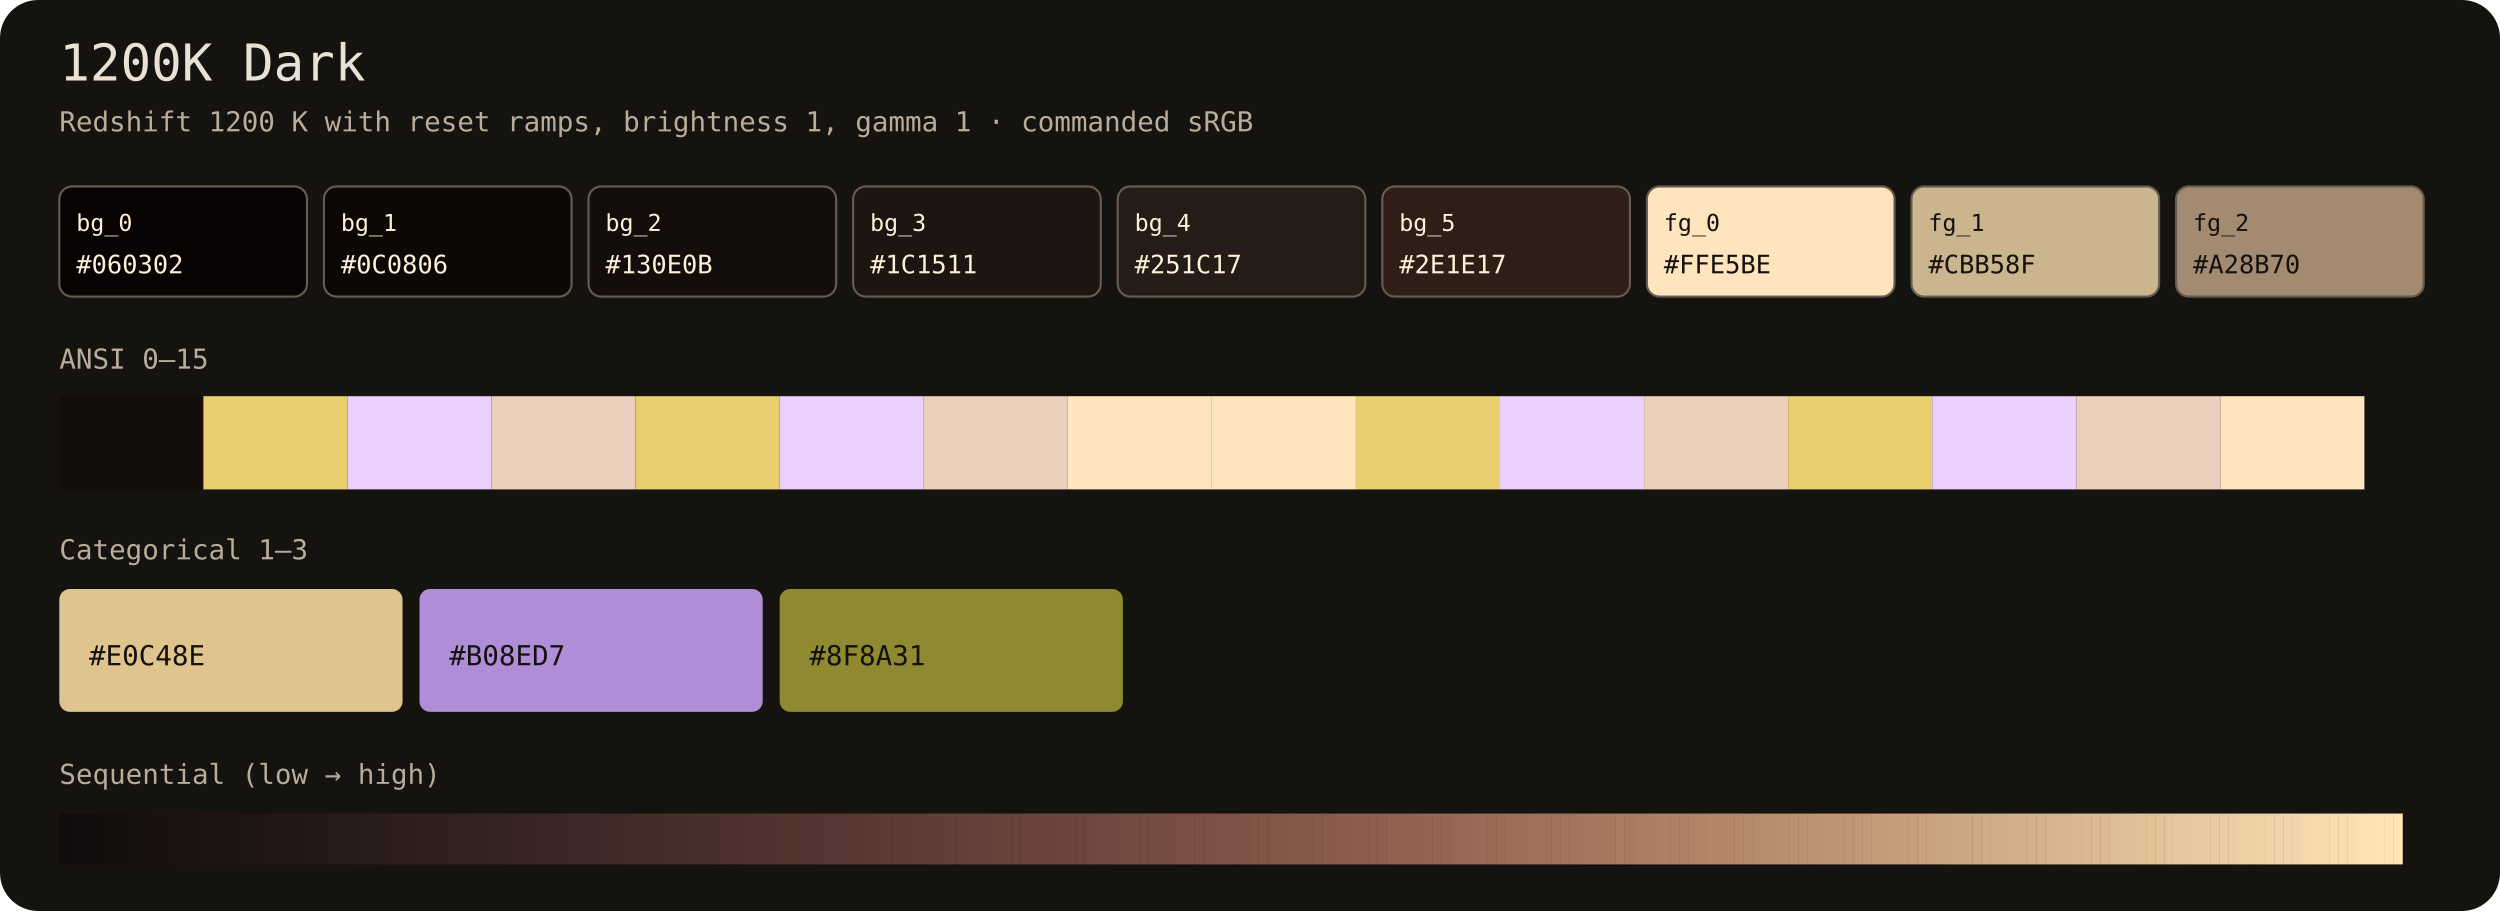
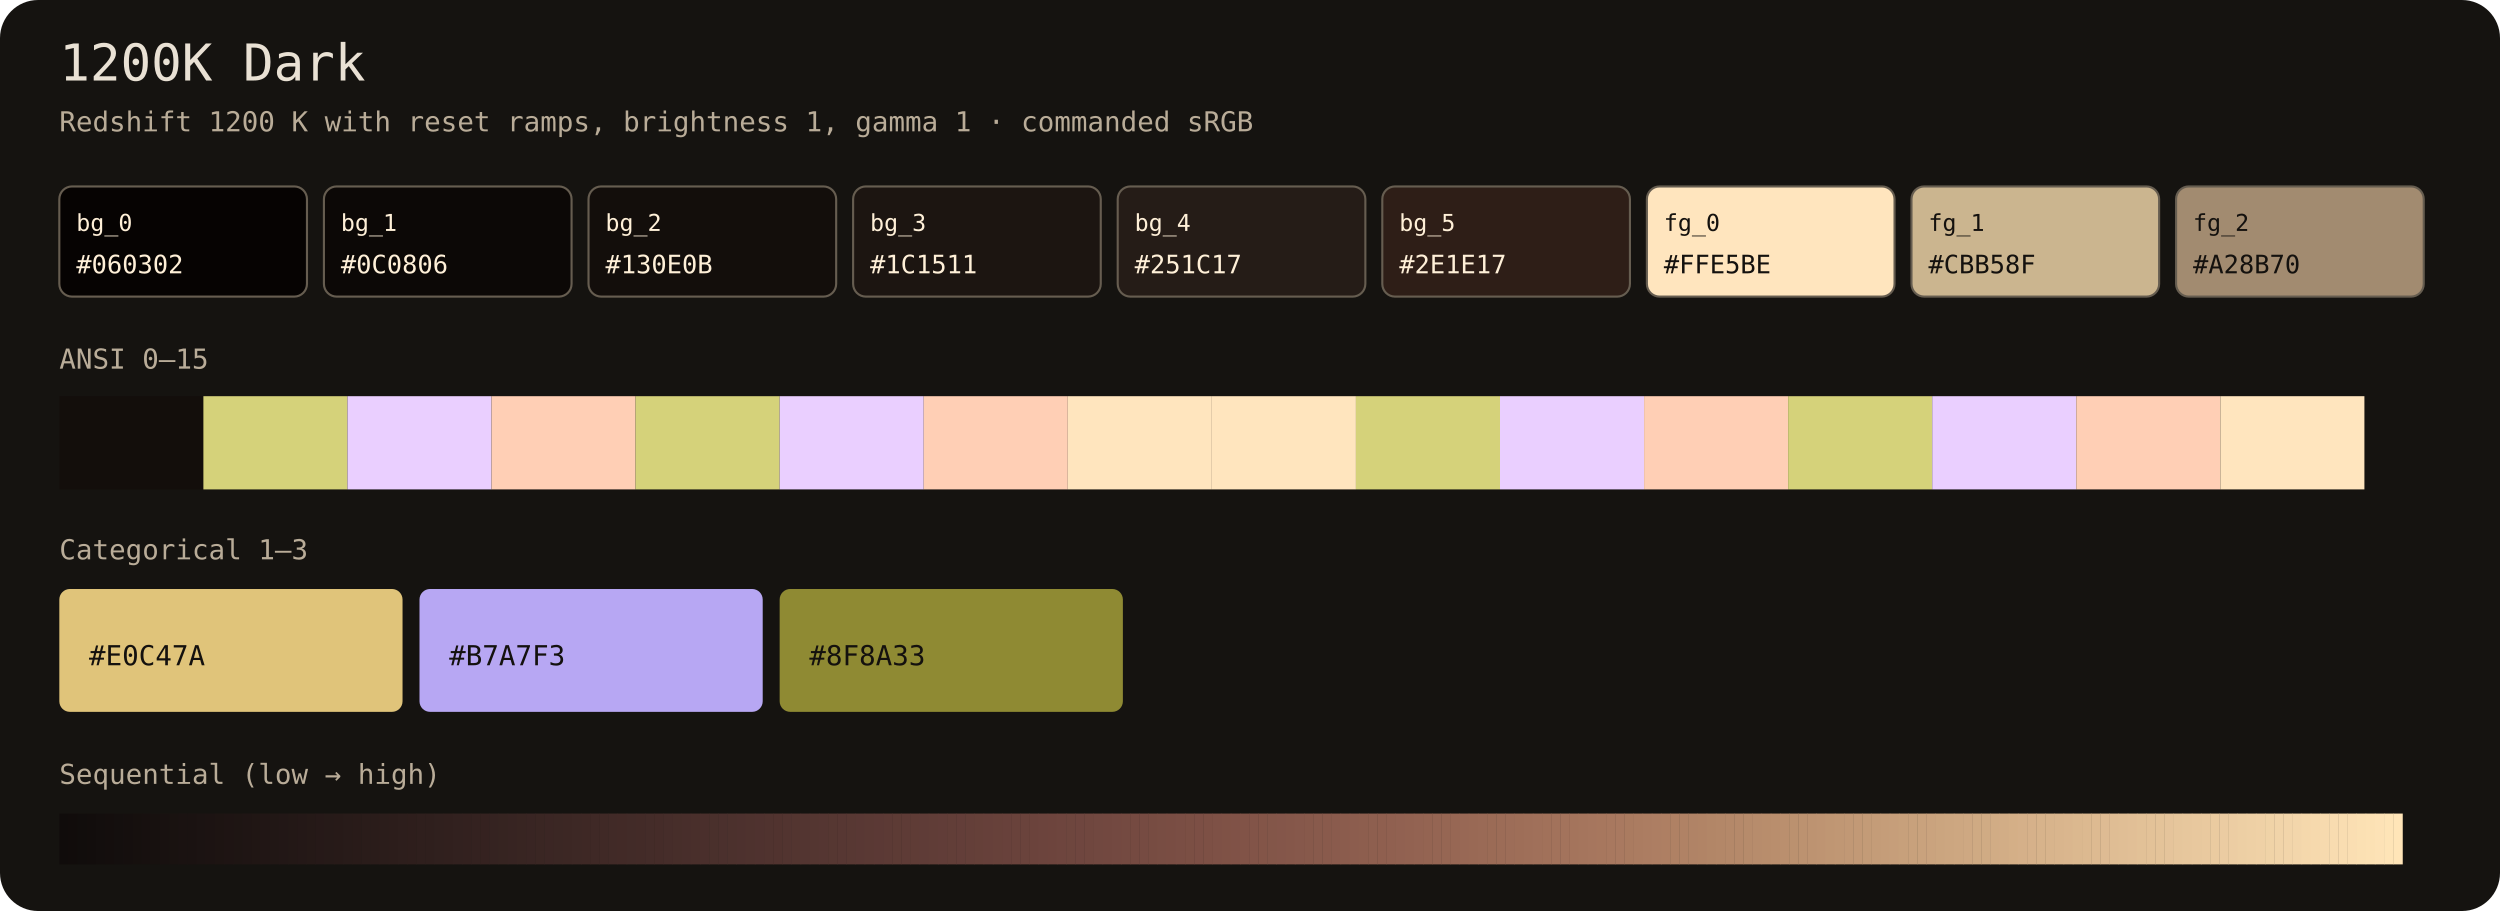
<svg xmlns="http://www.w3.org/2000/svg" width="1180" height="430" viewBox="0 0 1180 430">
  <rect width="100%" height="100%" rx="18" fill="#151310" />
  <text x="28" y="38" fill="#E9E1D4" font-size="24" font-family="ui-monospace, SFMono-Regular, Menlo, monospace">1200K Dark</text>
  <text x="28" y="62" fill="#B9AC98" font-size="13" font-family="ui-monospace, SFMono-Regular, Menlo, monospace">Redshift 1200 K with reset ramps, brightness 1, gamma 1 · commanded sRGB</text>
  <rect x="28.00" y="88" width="116.89" height="52" rx="6" fill="#060302" stroke="#665D50" />
  <text x="36" y="109" fill="#FFF0D8" font-size="11" font-family="ui-monospace, SFMono-Regular, Menlo, monospace">bg_0</text>
  <text x="36" y="129" fill="#FFF0D8" font-size="12" font-family="ui-monospace, SFMono-Regular, Menlo, monospace">#060302</text>
  <rect x="152.89" y="88" width="116.89" height="52" rx="6" fill="#0C0806" stroke="#665D50" />
  <text x="160.889" y="109" fill="#FFF0D8" font-size="11" font-family="ui-monospace, SFMono-Regular, Menlo, monospace">bg_1</text>
  <text x="160.889" y="129" fill="#FFF0D8" font-size="12" font-family="ui-monospace, SFMono-Regular, Menlo, monospace">#0C0806</text>
  <rect x="277.78" y="88" width="116.89" height="52" rx="6" fill="#130E0B" stroke="#665D50" />
  <text x="285.778" y="109" fill="#FFF0D8" font-size="11" font-family="ui-monospace, SFMono-Regular, Menlo, monospace">bg_2</text>
  <text x="285.778" y="129" fill="#FFF0D8" font-size="12" font-family="ui-monospace, SFMono-Regular, Menlo, monospace">#130E0B</text>
  <rect x="402.67" y="88" width="116.89" height="52" rx="6" fill="#1C1511" stroke="#665D50" />
  <text x="410.667" y="109" fill="#FFF0D8" font-size="11" font-family="ui-monospace, SFMono-Regular, Menlo, monospace">bg_3</text>
  <text x="410.667" y="129" fill="#FFF0D8" font-size="12" font-family="ui-monospace, SFMono-Regular, Menlo, monospace">#1C1511</text>
  <rect x="527.56" y="88" width="116.89" height="52" rx="6" fill="#251C17" stroke="#665D50" />
  <text x="535.556" y="109" fill="#FFF0D8" font-size="11" font-family="ui-monospace, SFMono-Regular, Menlo, monospace">bg_4</text>
  <text x="535.556" y="129" fill="#FFF0D8" font-size="12" font-family="ui-monospace, SFMono-Regular, Menlo, monospace">#251C17</text>
  <rect x="652.44" y="88" width="116.89" height="52" rx="6" fill="#2E1E17" stroke="#665D50" />
  <text x="660.444" y="109" fill="#FFF0D8" font-size="11" font-family="ui-monospace, SFMono-Regular, Menlo, monospace">bg_5</text>
  <text x="660.444" y="129" fill="#FFF0D8" font-size="12" font-family="ui-monospace, SFMono-Regular, Menlo, monospace">#2E1E17</text>
  <rect x="777.33" y="88" width="116.89" height="52" rx="6" fill="#FFE5BE" stroke="#665D50" />
  <text x="785.333" y="109" fill="#14110E" font-size="11" font-family="ui-monospace, SFMono-Regular, Menlo, monospace">fg_0</text>
  <text x="785.333" y="129" fill="#14110E" font-size="12" font-family="ui-monospace, SFMono-Regular, Menlo, monospace">#FFE5BE</text>
  <rect x="902.22" y="88" width="116.89" height="52" rx="6" fill="#CBB58F" stroke="#665D50" />
  <text x="910.222" y="109" fill="#14110E" font-size="11" font-family="ui-monospace, SFMono-Regular, Menlo, monospace">fg_1</text>
  <text x="910.222" y="129" fill="#14110E" font-size="12" font-family="ui-monospace, SFMono-Regular, Menlo, monospace">#CBB58F</text>
  <rect x="1027.11" y="88" width="116.89" height="52" rx="6" fill="#A28B70" stroke="#665D50" />
  <text x="1035.111" y="109" fill="#14110E" font-size="11" font-family="ui-monospace, SFMono-Regular, Menlo, monospace">fg_2</text>
  <text x="1035.111" y="129" fill="#14110E" font-size="12" font-family="ui-monospace, SFMono-Regular, Menlo, monospace">#A28B70</text>
  <text x="28" y="174" fill="#B9AC98" font-size="13" font-family="ui-monospace, SFMono-Regular, Menlo, monospace">ANSI 0–15</text>
  <rect x="28" y="187" width="68" height="44" fill="#130E0B" />
-   <rect x="96" y="187" width="68" height="44" fill="#EACF6F" />
+   <rect x="96" y="187" width="68" height="44" fill="#D5D27A" />
  <rect x="164" y="187" width="68" height="44" fill="#EACFFF" />
-   <rect x="232" y="187" width="68" height="44" fill="#EACFBC" />
-   <rect x="300" y="187" width="68" height="44" fill="#EACF6F" />
+   <rect x="232" y="187" width="68" height="44" fill="#FFCFB5" />
+   <rect x="300" y="187" width="68" height="44" fill="#D5D27A" />
  <rect x="368" y="187" width="68" height="44" fill="#EACFFF" />
-   <rect x="436" y="187" width="68" height="44" fill="#EACFBC" />
+   <rect x="436" y="187" width="68" height="44" fill="#FFCFB5" />
  <rect x="504" y="187" width="68" height="44" fill="#FFE5BE" />
  <rect x="572" y="187" width="68" height="44" fill="#FFE5BE" />
-   <rect x="640" y="187" width="68" height="44" fill="#EACF6F" />
+   <rect x="640" y="187" width="68" height="44" fill="#D5D27A" />
  <rect x="708" y="187" width="68" height="44" fill="#EACFFF" />
-   <rect x="776" y="187" width="68" height="44" fill="#EACFBC" />
-   <rect x="844" y="187" width="68" height="44" fill="#EACF6F" />
+   <rect x="776" y="187" width="68" height="44" fill="#FFCFB5" />
+   <rect x="844" y="187" width="68" height="44" fill="#D5D27A" />
  <rect x="912" y="187" width="68" height="44" fill="#EACFFF" />
-   <rect x="980" y="187" width="68" height="44" fill="#EACFBC" />
+   <rect x="980" y="187" width="68" height="44" fill="#FFCFB5" />
  <rect x="1048" y="187" width="68" height="44" fill="#FFE5BE" />
  <text x="28" y="264" fill="#B9AC98" font-size="13" font-family="ui-monospace, SFMono-Regular, Menlo, monospace">Categorical 1–3</text>
-   <rect x="28" y="278" width="162" height="58" rx="5" fill="#E0C48E" />
-   <text x="42" y="314" fill="#14110E" font-size="13" font-family="ui-monospace, SFMono-Regular, Menlo, monospace">#E0C48E</text>
-   <rect x="198" y="278" width="162" height="58" rx="5" fill="#B08ED7" />
-   <text x="212" y="314" fill="#14110E" font-size="13" font-family="ui-monospace, SFMono-Regular, Menlo, monospace">#B08ED7</text>
-   <rect x="368" y="278" width="162" height="58" rx="5" fill="#8F8A31" />
-   <text x="382" y="314" fill="#14110E" font-size="13" font-family="ui-monospace, SFMono-Regular, Menlo, monospace">#8F8A31</text>
+   <rect x="28" y="278" width="162" height="58" rx="5" fill="#E0C47A" />
+   <text x="42" y="314" fill="#14110E" font-size="13" font-family="ui-monospace, SFMono-Regular, Menlo, monospace">#E0C47A</text>
+   <rect x="198" y="278" width="162" height="58" rx="5" fill="#B7A7F3" />
+   <text x="212" y="314" fill="#14110E" font-size="13" font-family="ui-monospace, SFMono-Regular, Menlo, monospace">#B7A7F3</text>
+   <rect x="368" y="278" width="162" height="58" rx="5" fill="#8F8A33" />
+   <text x="382" y="314" fill="#14110E" font-size="13" font-family="ui-monospace, SFMono-Regular, Menlo, monospace">#8F8A33</text>
  <text x="28" y="370" fill="#B9AC98" font-size="13" font-family="ui-monospace, SFMono-Regular, Menlo, monospace">Sequential (low → high)</text>
  <rect x="28.00" y="384" width="4.5" height="24" fill="#100C0B" />
  <rect x="32.32" y="384" width="4.5" height="24" fill="#110C0B" />
  <rect x="36.64" y="384" width="4.5" height="24" fill="#110D0C" />
  <rect x="40.96" y="384" width="4.5" height="24" fill="#120D0C" />
  <rect x="45.28" y="384" width="4.5" height="24" fill="#130E0D" />
  <rect x="49.60" y="384" width="4.5" height="24" fill="#140E0D" />
  <rect x="53.92" y="384" width="4.5" height="24" fill="#140F0E" />
  <rect x="58.24" y="384" width="4.5" height="24" fill="#150F0E" />
  <rect x="62.56" y="384" width="4.5" height="24" fill="#16100E" />
  <rect x="66.88" y="384" width="4.5" height="24" fill="#17100F" />
  <rect x="71.20" y="384" width="4.5" height="24" fill="#17110F" />
  <rect x="75.52" y="384" width="4.5" height="24" fill="#181110" />
  <rect x="79.84" y="384" width="4.5" height="24" fill="#191210" />
  <rect x="84.16" y="384" width="4.5" height="24" fill="#1A1211" />
  <rect x="88.48" y="384" width="4.5" height="24" fill="#1A1211" />
  <rect x="92.80" y="384" width="4.5" height="24" fill="#1B1312" />
  <rect x="97.12" y="384" width="4.5" height="24" fill="#1C1312" />
  <rect x="101.44" y="384" width="4.5" height="24" fill="#1D1412" />
  <rect x="105.76" y="384" width="4.5" height="24" fill="#1E1413" />
  <rect x="110.08" y="384" width="4.5" height="24" fill="#1E1513" />
  <rect x="114.40" y="384" width="4.5" height="24" fill="#1F1514" />
  <rect x="118.72" y="384" width="4.5" height="24" fill="#201614" />
  <rect x="123.04" y="384" width="4.5" height="24" fill="#211615" />
  <rect x="127.36" y="384" width="4.5" height="24" fill="#211715" />
  <rect x="131.68" y="384" width="4.5" height="24" fill="#221716" />
  <rect x="136.00" y="384" width="4.5" height="24" fill="#231816" />
  <rect x="140.32" y="384" width="4.5" height="24" fill="#241817" />
  <rect x="144.64" y="384" width="4.5" height="24" fill="#251917" />
  <rect x="148.96" y="384" width="4.5" height="24" fill="#261918" />
  <rect x="153.28" y="384" width="4.5" height="24" fill="#261A18" />
  <rect x="157.60" y="384" width="4.5" height="24" fill="#271A18" />
  <rect x="161.92" y="384" width="4.5" height="24" fill="#281B19" />
  <rect x="166.24" y="384" width="4.5" height="24" fill="#291B19" />
  <rect x="170.56" y="384" width="4.5" height="24" fill="#2A1C1A" />
  <rect x="174.88" y="384" width="4.5" height="24" fill="#2A1C1A" />
  <rect x="179.20" y="384" width="4.5" height="24" fill="#2B1D1B" />
  <rect x="183.52" y="384" width="4.5" height="24" fill="#2C1D1B" />
  <rect x="187.84" y="384" width="4.5" height="24" fill="#2D1E1C" />
  <rect x="192.16" y="384" width="4.5" height="24" fill="#2E1E1C" />
  <rect x="196.48" y="384" width="4.5" height="24" fill="#2F1F1D" />
  <rect x="200.80" y="384" width="4.5" height="24" fill="#2F1F1D" />
  <rect x="205.12" y="384" width="4.5" height="24" fill="#30201E" />
  <rect x="209.44" y="384" width="4.5" height="24" fill="#31201E" />
  <rect x="213.76" y="384" width="4.5" height="24" fill="#32211F" />
  <rect x="218.08" y="384" width="4.5" height="24" fill="#33211F" />
  <rect x="222.40" y="384" width="4.5" height="24" fill="#342220" />
  <rect x="226.72" y="384" width="4.5" height="24" fill="#352220" />
  <rect x="231.04" y="384" width="4.5" height="24" fill="#352321" />
  <rect x="235.36" y="384" width="4.5" height="24" fill="#362421" />
  <rect x="239.68" y="384" width="4.5" height="24" fill="#372422" />
  <rect x="244.00" y="384" width="4.5" height="24" fill="#382522" />
  <rect x="248.32" y="384" width="4.5" height="24" fill="#392523" />
  <rect x="252.64" y="384" width="4.5" height="24" fill="#3A2623" />
  <rect x="256.96" y="384" width="4.5" height="24" fill="#3B2624" />
  <rect x="261.28" y="384" width="4.5" height="24" fill="#3B2724" />
  <rect x="265.60" y="384" width="4.5" height="24" fill="#3C2724" />
  <rect x="269.92" y="384" width="4.5" height="24" fill="#3D2825" />
  <rect x="274.24" y="384" width="4.5" height="24" fill="#3E2825" />
  <rect x="278.56" y="384" width="4.5" height="24" fill="#3F2926" />
  <rect x="282.88" y="384" width="4.5" height="24" fill="#402926" />
  <rect x="287.20" y="384" width="4.5" height="24" fill="#412A27" />
  <rect x="291.52" y="384" width="4.5" height="24" fill="#422A27" />
  <rect x="295.84" y="384" width="4.5" height="24" fill="#422B28" />
  <rect x="300.16" y="384" width="4.5" height="24" fill="#432B28" />
  <rect x="304.48" y="384" width="4.5" height="24" fill="#442C29" />
  <rect x="308.80" y="384" width="4.5" height="24" fill="#452C29" />
  <rect x="313.12" y="384" width="4.5" height="24" fill="#462D2A" />
  <rect x="317.44" y="384" width="4.5" height="24" fill="#472E2A" />
  <rect x="321.76" y="384" width="4.5" height="24" fill="#482E2B" />
  <rect x="326.08" y="384" width="4.5" height="24" fill="#492F2B" />
  <rect x="330.40" y="384" width="4.5" height="24" fill="#4A2F2C" />
  <rect x="334.72" y="384" width="4.5" height="24" fill="#4A302C" />
  <rect x="339.04" y="384" width="4.5" height="24" fill="#4B302D" />
  <rect x="343.36" y="384" width="4.5" height="24" fill="#4C312D" />
  <rect x="347.68" y="384" width="4.5" height="24" fill="#4D312E" />
  <rect x="352.00" y="384" width="4.5" height="24" fill="#4E322E" />
  <rect x="356.32" y="384" width="4.5" height="24" fill="#4F322F" />
  <rect x="360.64" y="384" width="4.5" height="24" fill="#50332F" />
  <rect x="364.96" y="384" width="4.5" height="24" fill="#51332F" />
  <rect x="369.28" y="384" width="4.5" height="24" fill="#523430" />
  <rect x="373.60" y="384" width="4.5" height="24" fill="#533530" />
  <rect x="377.92" y="384" width="4.5" height="24" fill="#533531" />
  <rect x="382.24" y="384" width="4.5" height="24" fill="#543631" />
  <rect x="386.56" y="384" width="4.5" height="24" fill="#553632" />
  <rect x="390.88" y="384" width="4.5" height="24" fill="#563732" />
  <rect x="395.20" y="384" width="4.5" height="24" fill="#573733" />
  <rect x="399.52" y="384" width="4.5" height="24" fill="#583833" />
  <rect x="403.84" y="384" width="4.5" height="24" fill="#593834" />
  <rect x="408.16" y="384" width="4.5" height="24" fill="#5A3934" />
  <rect x="412.48" y="384" width="4.5" height="24" fill="#5B3935" />
  <rect x="416.80" y="384" width="4.5" height="24" fill="#5C3A35" />
  <rect x="421.12" y="384" width="4.5" height="24" fill="#5D3B35" />
  <rect x="425.44" y="384" width="4.5" height="24" fill="#5E3B36" />
  <rect x="429.76" y="384" width="4.5" height="24" fill="#5F3C36" />
  <rect x="434.08" y="384" width="4.5" height="24" fill="#5F3C37" />
  <rect x="438.40" y="384" width="4.5" height="24" fill="#603D37" />
  <rect x="442.72" y="384" width="4.5" height="24" fill="#613D38" />
  <rect x="447.04" y="384" width="4.5" height="24" fill="#623E38" />
  <rect x="451.36" y="384" width="4.5" height="24" fill="#633E39" />
  <rect x="455.68" y="384" width="4.5" height="24" fill="#643F39" />
  <rect x="460.00" y="384" width="4.5" height="24" fill="#654039" />
  <rect x="464.32" y="384" width="4.5" height="24" fill="#66403A" />
  <rect x="468.64" y="384" width="4.5" height="24" fill="#67413A" />
  <rect x="472.96" y="384" width="4.5" height="24" fill="#68413B" />
  <rect x="477.28" y="384" width="4.5" height="24" fill="#69423B" />
  <rect x="481.60" y="384" width="4.5" height="24" fill="#6A433C" />
  <rect x="485.92" y="384" width="4.5" height="24" fill="#6B433C" />
  <rect x="490.24" y="384" width="4.5" height="24" fill="#6C443D" />
  <rect x="494.56" y="384" width="4.5" height="24" fill="#6D443D" />
  <rect x="498.88" y="384" width="4.5" height="24" fill="#6E453E" />
  <rect x="503.20" y="384" width="4.5" height="24" fill="#6E463E" />
  <rect x="507.52" y="384" width="4.5" height="24" fill="#6F463F" />
  <rect x="511.84" y="384" width="4.5" height="24" fill="#70473F" />
  <rect x="516.16" y="384" width="4.5" height="24" fill="#714840" />
  <rect x="520.48" y="384" width="4.5" height="24" fill="#724840" />
  <rect x="524.80" y="384" width="4.5" height="24" fill="#734941" />
  <rect x="529.12" y="384" width="4.5" height="24" fill="#744A41" />
  <rect x="533.44" y="384" width="4.5" height="24" fill="#754A41" />
  <rect x="537.76" y="384" width="4.5" height="24" fill="#764B42" />
  <rect x="542.08" y="384" width="4.5" height="24" fill="#774C42" />
  <rect x="546.40" y="384" width="4.5" height="24" fill="#784D43" />
  <rect x="550.72" y="384" width="4.5" height="24" fill="#794D43" />
  <rect x="555.04" y="384" width="4.5" height="24" fill="#7A4E44" />
  <rect x="559.36" y="384" width="4.5" height="24" fill="#7B4F44" />
  <rect x="563.68" y="384" width="4.5" height="24" fill="#7C4F45" />
  <rect x="568.00" y="384" width="4.5" height="24" fill="#7D5045" />
  <rect x="572.32" y="384" width="4.5" height="24" fill="#7E5146" />
  <rect x="576.64" y="384" width="4.5" height="24" fill="#7F5246" />
  <rect x="580.96" y="384" width="4.5" height="24" fill="#805247" />
  <rect x="585.28" y="384" width="4.5" height="24" fill="#815347" />
  <rect x="589.60" y="384" width="4.5" height="24" fill="#825448" />
  <rect x="593.92" y="384" width="4.5" height="24" fill="#835548" />
  <rect x="598.24" y="384" width="4.5" height="24" fill="#835649" />
  <rect x="602.56" y="384" width="4.5" height="24" fill="#84564A" />
  <rect x="606.88" y="384" width="4.5" height="24" fill="#85574A" />
  <rect x="611.20" y="384" width="4.5" height="24" fill="#86584B" />
  <rect x="615.52" y="384" width="4.5" height="24" fill="#87594B" />
  <rect x="619.84" y="384" width="4.5" height="24" fill="#885A4C" />
  <rect x="624.16" y="384" width="4.5" height="24" fill="#895A4C" />
  <rect x="628.48" y="384" width="4.5" height="24" fill="#8A5B4D" />
  <rect x="632.80" y="384" width="4.5" height="24" fill="#8B5C4D" />
  <rect x="637.12" y="384" width="4.5" height="24" fill="#8C5D4E" />
  <rect x="641.44" y="384" width="4.5" height="24" fill="#8D5E4E" />
  <rect x="645.76" y="384" width="4.5" height="24" fill="#8E5F4F" />
  <rect x="650.08" y="384" width="4.5" height="24" fill="#8F5F4F" />
  <rect x="654.40" y="384" width="4.5" height="24" fill="#906050" />
  <rect x="658.72" y="384" width="4.5" height="24" fill="#916151" />
  <rect x="663.04" y="384" width="4.5" height="24" fill="#926251" />
  <rect x="667.36" y="384" width="4.5" height="24" fill="#936352" />
  <rect x="671.68" y="384" width="4.5" height="24" fill="#946452" />
  <rect x="676.00" y="384" width="4.5" height="24" fill="#956553" />
  <rect x="680.32" y="384" width="4.5" height="24" fill="#966653" />
  <rect x="684.64" y="384" width="4.5" height="24" fill="#976754" />
  <rect x="688.96" y="384" width="4.5" height="24" fill="#986855" />
  <rect x="693.28" y="384" width="4.5" height="24" fill="#996955" />
  <rect x="697.60" y="384" width="4.5" height="24" fill="#9A6A56" />
  <rect x="701.92" y="384" width="4.5" height="24" fill="#9B6B56" />
  <rect x="706.24" y="384" width="4.5" height="24" fill="#9C6C57" />
  <rect x="710.56" y="384" width="4.5" height="24" fill="#9D6D58" />
  <rect x="714.88" y="384" width="4.5" height="24" fill="#9E6E58" />
  <rect x="719.20" y="384" width="4.5" height="24" fill="#9F6F59" />
  <rect x="723.52" y="384" width="4.5" height="24" fill="#A0705A" />
  <rect x="727.84" y="384" width="4.5" height="24" fill="#A1715A" />
  <rect x="732.16" y="384" width="4.5" height="24" fill="#A2725B" />
  <rect x="736.48" y="384" width="4.5" height="24" fill="#A3735C" />
  <rect x="740.80" y="384" width="4.5" height="24" fill="#A4745C" />
  <rect x="745.12" y="384" width="4.5" height="24" fill="#A5755D" />
  <rect x="749.44" y="384" width="4.5" height="24" fill="#A6765E" />
  <rect x="753.76" y="384" width="4.5" height="24" fill="#A7775E" />
  <rect x="758.08" y="384" width="4.5" height="24" fill="#A8785F" />
  <rect x="762.40" y="384" width="4.5" height="24" fill="#A97960" />
  <rect x="766.72" y="384" width="4.5" height="24" fill="#AA7B60" />
  <rect x="771.04" y="384" width="4.5" height="24" fill="#AB7C61" />
  <rect x="775.36" y="384" width="4.5" height="24" fill="#AC7D62" />
  <rect x="779.68" y="384" width="4.5" height="24" fill="#AD7E63" />
  <rect x="784.00" y="384" width="4.5" height="24" fill="#AE7F63" />
  <rect x="788.32" y="384" width="4.5" height="24" fill="#AF8164" />
  <rect x="792.64" y="384" width="4.5" height="24" fill="#B08265" />
  <rect x="796.96" y="384" width="4.5" height="24" fill="#B08366" />
  <rect x="801.28" y="384" width="4.5" height="24" fill="#B18466" />
  <rect x="805.60" y="384" width="4.5" height="24" fill="#B28667" />
  <rect x="809.92" y="384" width="4.5" height="24" fill="#B38768" />
  <rect x="814.24" y="384" width="4.5" height="24" fill="#B48869" />
  <rect x="818.56" y="384" width="4.5" height="24" fill="#B5896A" />
  <rect x="822.88" y="384" width="4.5" height="24" fill="#B68B6B" />
  <rect x="827.20" y="384" width="4.5" height="24" fill="#B78C6C" />
  <rect x="831.52" y="384" width="4.5" height="24" fill="#B88D6C" />
  <rect x="835.84" y="384" width="4.5" height="24" fill="#B98E6D" />
  <rect x="840.16" y="384" width="4.5" height="24" fill="#BA8F6E" />
  <rect x="844.48" y="384" width="4.5" height="24" fill="#BB916F" />
  <rect x="848.80" y="384" width="4.5" height="24" fill="#BC9270" />
  <rect x="853.12" y="384" width="4.5" height="24" fill="#BD9371" />
  <rect x="857.44" y="384" width="4.5" height="24" fill="#BE9472" />
  <rect x="861.76" y="384" width="4.5" height="24" fill="#BF9673" />
  <rect x="866.08" y="384" width="4.5" height="24" fill="#C09774" />
  <rect x="870.40" y="384" width="4.5" height="24" fill="#C19875" />
  <rect x="874.72" y="384" width="4.5" height="24" fill="#C29976" />
  <rect x="879.04" y="384" width="4.5" height="24" fill="#C39B77" />
  <rect x="883.36" y="384" width="4.5" height="24" fill="#C49C78" />
  <rect x="887.68" y="384" width="4.5" height="24" fill="#C59D79" />
  <rect x="892.00" y="384" width="4.5" height="24" fill="#C69E7A" />
  <rect x="896.32" y="384" width="4.5" height="24" fill="#C7A07B" />
  <rect x="900.64" y="384" width="4.5" height="24" fill="#C8A17C" />
  <rect x="904.96" y="384" width="4.5" height="24" fill="#C9A27D" />
  <rect x="909.28" y="384" width="4.5" height="24" fill="#CAA37E" />
  <rect x="913.60" y="384" width="4.5" height="24" fill="#CBA57F" />
  <rect x="917.92" y="384" width="4.5" height="24" fill="#CCA680" />
  <rect x="922.24" y="384" width="4.5" height="24" fill="#CDA781" />
  <rect x="926.56" y="384" width="4.5" height="24" fill="#CEA882" />
  <rect x="930.88" y="384" width="4.5" height="24" fill="#CFAA83" />
  <rect x="935.20" y="384" width="4.5" height="24" fill="#D0AB84" />
  <rect x="939.52" y="384" width="4.5" height="24" fill="#D1AC85" />
  <rect x="943.84" y="384" width="4.5" height="24" fill="#D2AD86" />
  <rect x="948.16" y="384" width="4.5" height="24" fill="#D4AF87" />
  <rect x="952.48" y="384" width="4.5" height="24" fill="#D5B089" />
  <rect x="956.80" y="384" width="4.5" height="24" fill="#D6B18A" />
  <rect x="961.12" y="384" width="4.5" height="24" fill="#D7B38B" />
  <rect x="965.44" y="384" width="4.5" height="24" fill="#D8B48C" />
  <rect x="969.76" y="384" width="4.5" height="24" fill="#D9B58D" />
  <rect x="974.08" y="384" width="4.5" height="24" fill="#DAB68E" />
  <rect x="978.40" y="384" width="4.5" height="24" fill="#DBB88F" />
  <rect x="982.72" y="384" width="4.5" height="24" fill="#DCB990" />
  <rect x="987.04" y="384" width="4.5" height="24" fill="#DDBA91" />
  <rect x="991.36" y="384" width="4.5" height="24" fill="#DEBB93" />
  <rect x="995.68" y="384" width="4.5" height="24" fill="#DFBD94" />
  <rect x="1000.00" y="384" width="4.5" height="24" fill="#E0BE95" />
  <rect x="1004.32" y="384" width="4.5" height="24" fill="#E1BF96" />
  <rect x="1008.64" y="384" width="4.5" height="24" fill="#E2C197" />
  <rect x="1012.96" y="384" width="4.5" height="24" fill="#E3C298" />
  <rect x="1017.28" y="384" width="4.5" height="24" fill="#E4C399" />
  <rect x="1021.60" y="384" width="4.5" height="24" fill="#E5C49B" />
  <rect x="1025.92" y="384" width="4.5" height="24" fill="#E6C69C" />
  <rect x="1030.24" y="384" width="4.5" height="24" fill="#E7C79D" />
  <rect x="1034.56" y="384" width="4.5" height="24" fill="#E8C89E" />
  <rect x="1038.88" y="384" width="4.5" height="24" fill="#E9C99F" />
  <rect x="1043.20" y="384" width="4.5" height="24" fill="#EACBA0" />
  <rect x="1047.52" y="384" width="4.5" height="24" fill="#EBCCA2" />
  <rect x="1051.84" y="384" width="4.5" height="24" fill="#ECCDA3" />
  <rect x="1056.16" y="384" width="4.5" height="24" fill="#EDCFA4" />
  <rect x="1060.48" y="384" width="4.5" height="24" fill="#EED0A5" />
  <rect x="1064.80" y="384" width="4.5" height="24" fill="#EFD1A6" />
  <rect x="1069.12" y="384" width="4.5" height="24" fill="#F0D3A7" />
  <rect x="1073.44" y="384" width="4.5" height="24" fill="#F1D4A9" />
  <rect x="1077.76" y="384" width="4.5" height="24" fill="#F2D5AA" />
  <rect x="1082.08" y="384" width="4.5" height="24" fill="#F3D6AB" />
  <rect x="1086.40" y="384" width="4.5" height="24" fill="#F5D8AC" />
  <rect x="1090.72" y="384" width="4.5" height="24" fill="#F6D9AD" />
  <rect x="1095.04" y="384" width="4.5" height="24" fill="#F7DAAE" />
  <rect x="1099.36" y="384" width="4.5" height="24" fill="#F8DCB0" />
  <rect x="1103.68" y="384" width="4.5" height="24" fill="#F9DDB1" />
  <rect x="1108.00" y="384" width="4.5" height="24" fill="#FADEB2" />
  <rect x="1112.32" y="384" width="4.5" height="24" fill="#FBE0B3" />
  <rect x="1116.64" y="384" width="4.5" height="24" fill="#FCE1B4" />
  <rect x="1120.96" y="384" width="4.5" height="24" fill="#FDE2B6" />
  <rect x="1125.28" y="384" width="4.5" height="24" fill="#FEE4B7" />
  <rect x="1129.60" y="384" width="4.5" height="24" fill="#FFE5B8" />
</svg>
